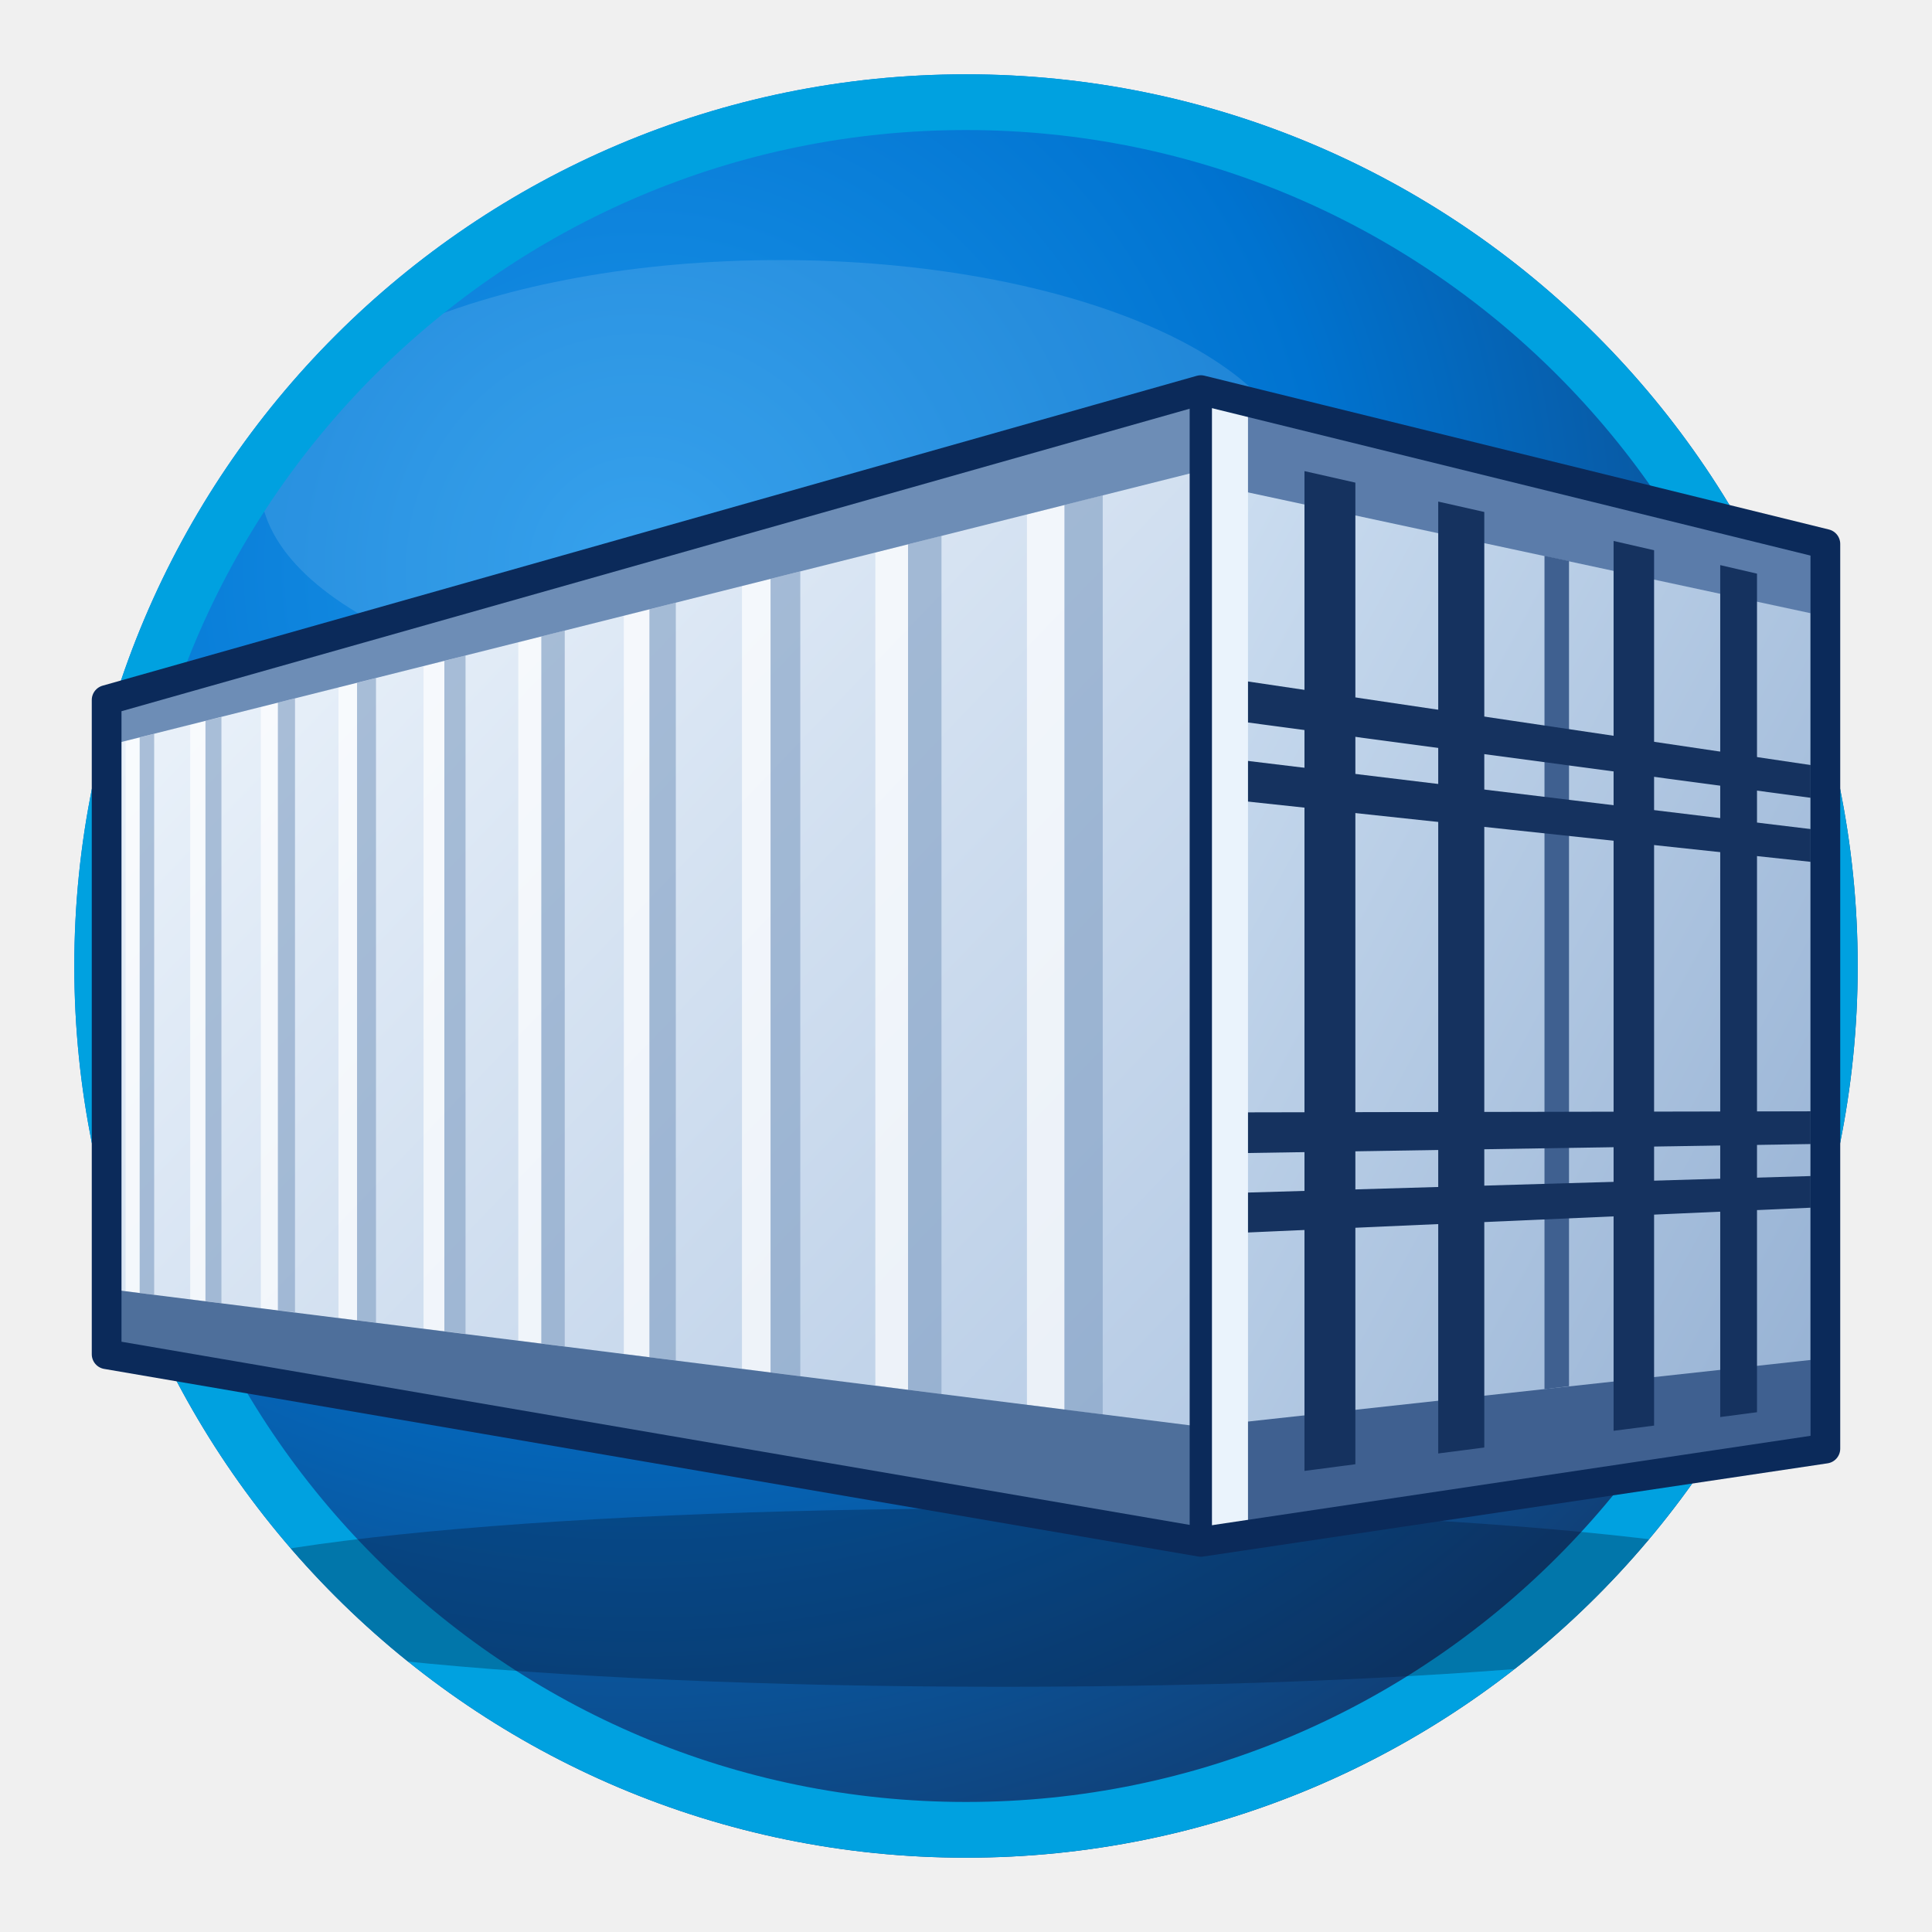
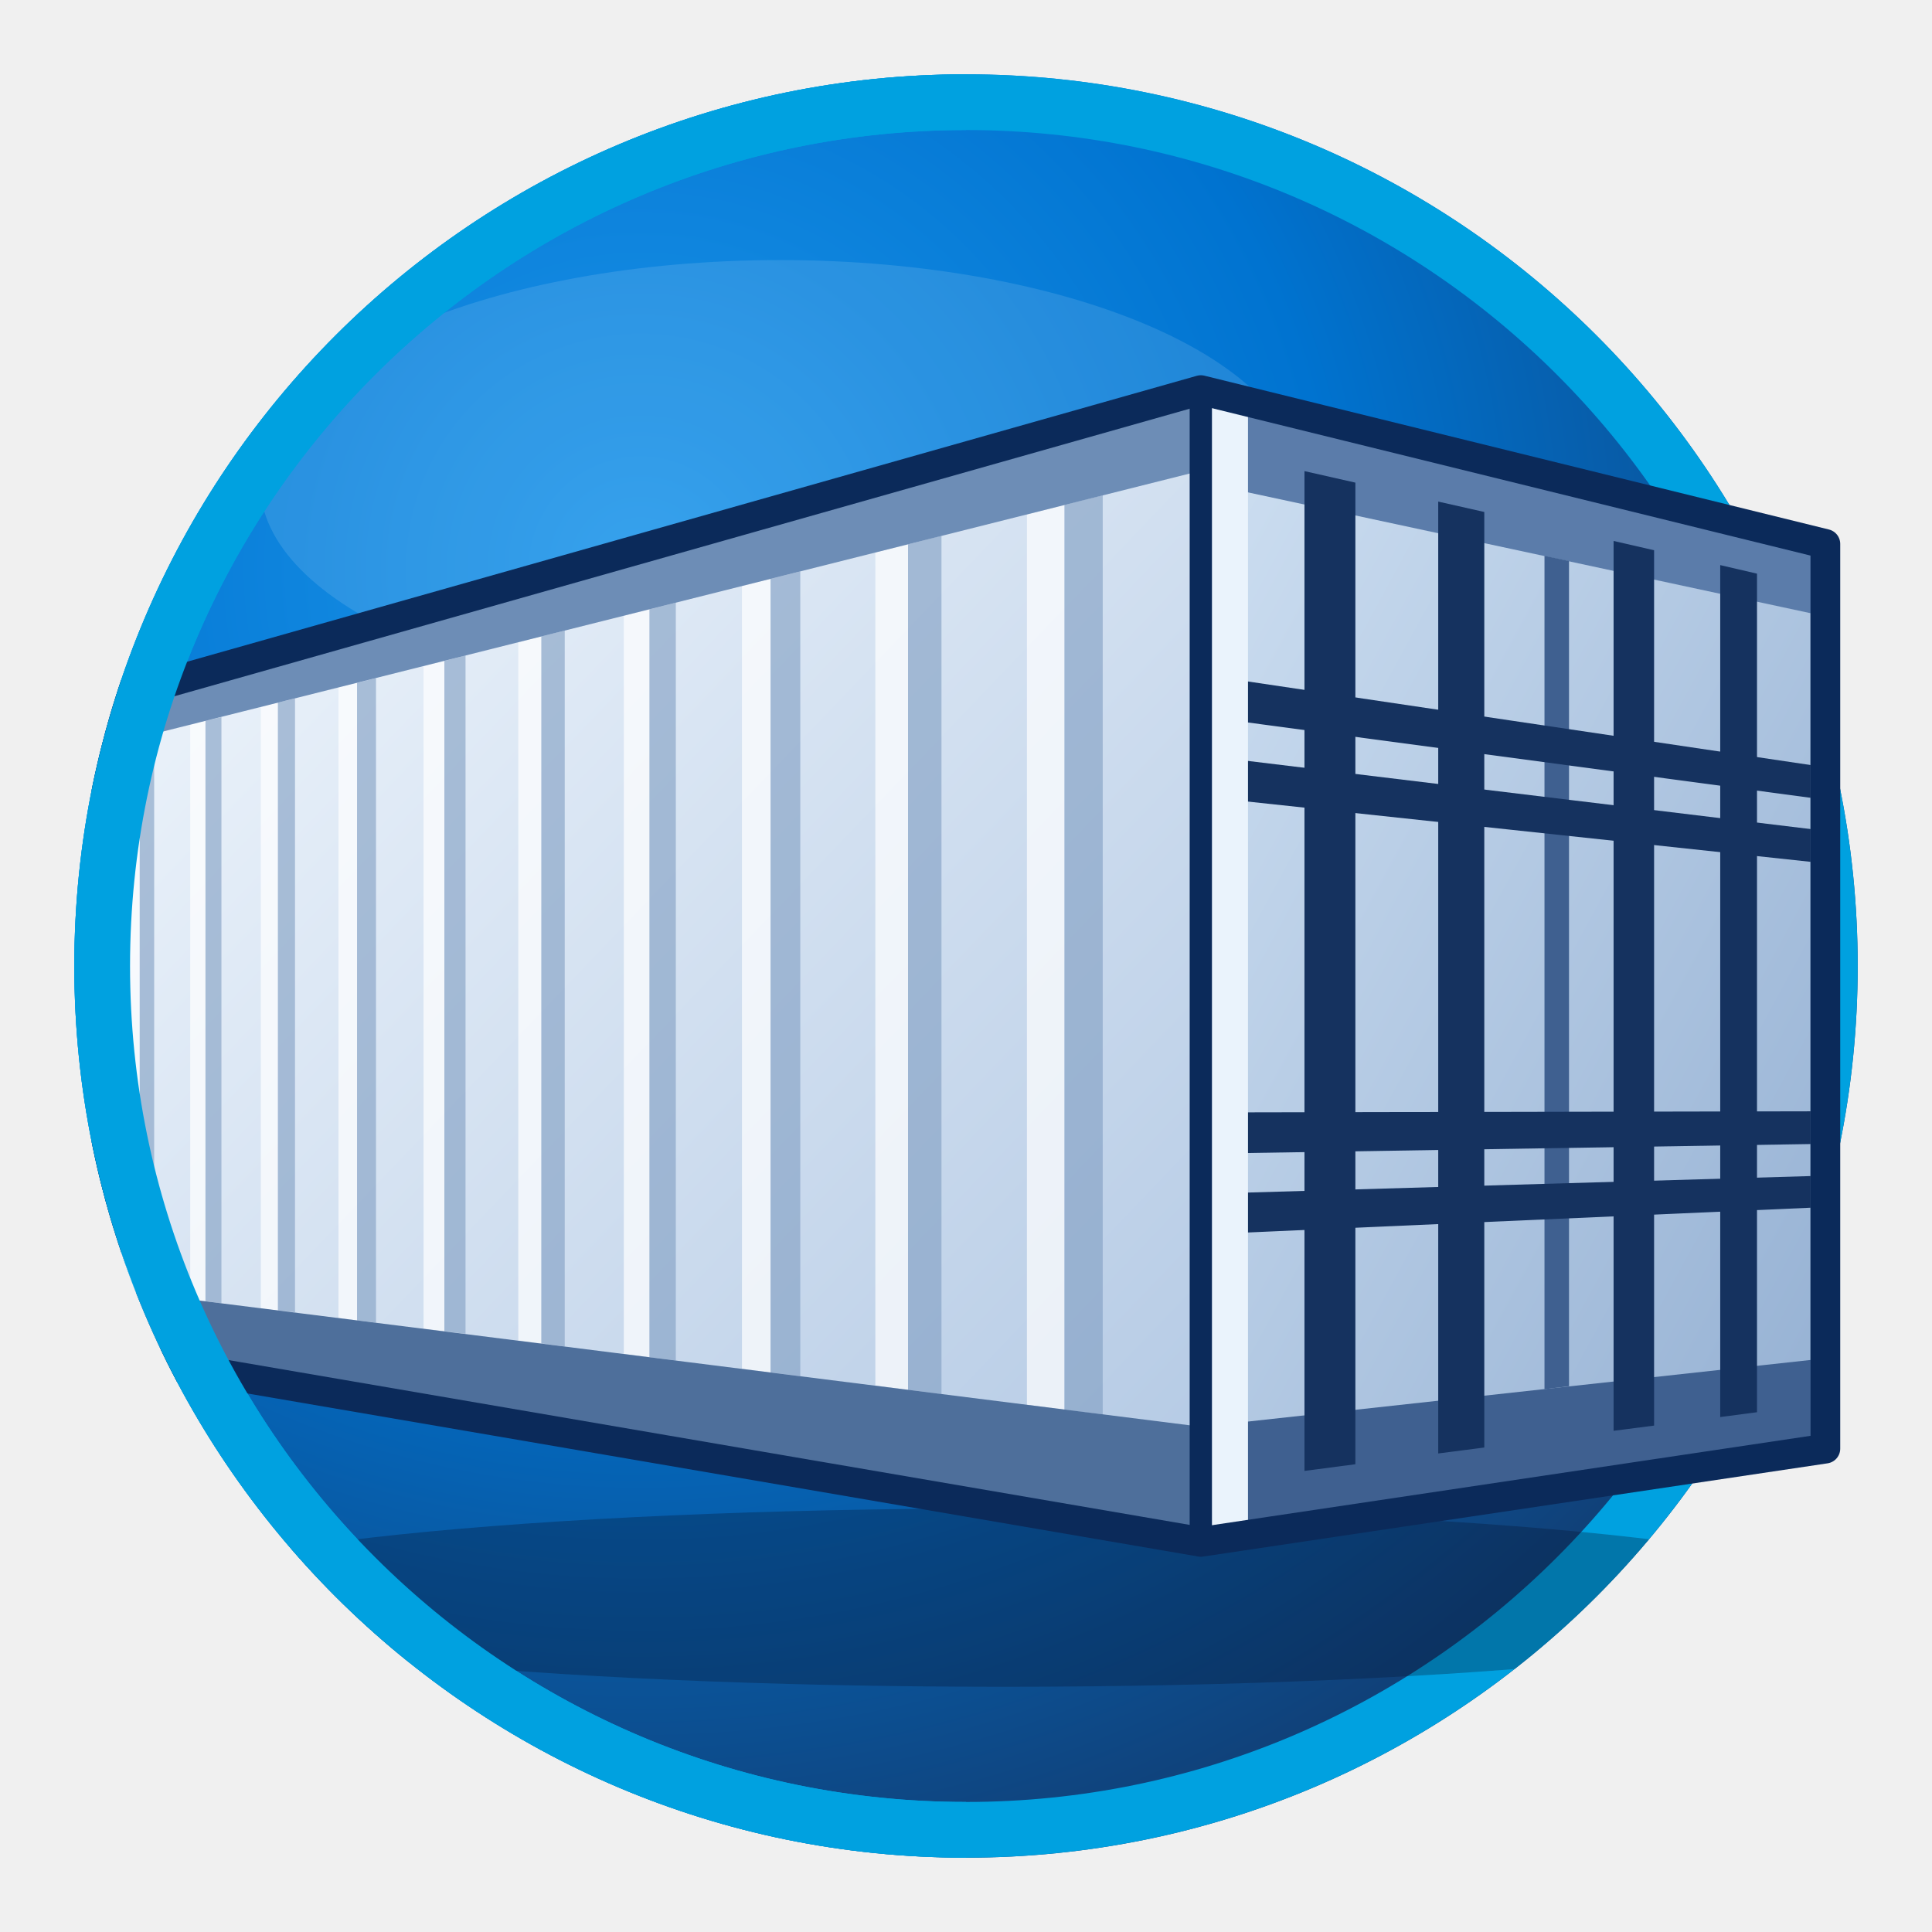
<svg xmlns="http://www.w3.org/2000/svg" viewBox="4 4 52 52" width="64" height="64">
  <defs>
    <radialGradient id="disc" cx="0.32" cy="0.28" r="0.85">
      <stop offset="0" stop-color="#1c95ea" />
      <stop offset="0.45" stop-color="#0073d0" />
      <stop offset="1" stop-color="#15325f" />
    </radialGradient>
    <linearGradient id="side" x1="0" y1="0" x2="1" y2="1">
      <stop offset="0" stop-color="#f4f9fe" />
      <stop offset="1" stop-color="#b3c9e4" />
    </linearGradient>
    <linearGradient id="door" x1="0" y1="0" x2="1" y2="1">
      <stop offset="0" stop-color="#cfe0f2" />
      <stop offset="1" stop-color="#93afd2" />
    </linearGradient>
    <clipPath id="inside">
      <circle cx="30" cy="30" r="24" />
    </clipPath>
+     <clipPath id="body">
+       <circle cx="30" cy="30" r="24" />
+       <rect x="30" y="0" width="30" height="60" />
+     </clipPath>
+     <clipPath id="lefthalf">
+       <rect x="0" y="0" width="30" height="60" />
+     </clipPath>
  </defs>
  <circle cx="30" cy="30" r="24" fill="url(#disc)" />
  <ellipse cx="25" cy="17" rx="14" ry="6" fill="#ffffff" opacity="0.12" />
  <circle cx="30" cy="30" r="23.25" fill="none" stroke="#00a1e0" stroke-width="1.5" />
  <ellipse cx="31.0" cy="47.0" rx="23" ry="2.4" fill="#04102a" opacity="0.3" clip-path="url(#inside)" />
-   <polygon points="6.87,22.84 36.32,14.50 36.32,45.50 6.87,40.45" fill="url(#side)" />
-   <polygon points="7.38,23.94 7.76,23.85 7.76,38.80 7.38,38.75" fill="#ffffff" opacity="0.7" />
-   <polygon points="7.76,23.85 8.15,23.75 8.15,38.85 7.76,38.80" fill="#7f9cc2" opacity="0.6" />
-   <polygon points="9.12,23.51 9.53,23.40 9.53,39.02 9.12,38.97" fill="#ffffff" opacity="0.7" />
-   <polygon points="9.53,23.40 9.96,23.30 9.96,39.08 9.53,39.02" fill="#7f9cc2" opacity="0.6" />
-   <polygon points="11.02,23.03 11.48,22.91 11.48,39.27 11.02,39.21" fill="#ffffff" opacity="0.7" />
-   <polygon points="11.48,22.91 11.94,22.80 11.94,39.32 11.48,39.27" fill="#7f9cc2" opacity="0.6" />
-   <polygon points="13.11,22.50 13.61,22.38 13.61,39.54 13.11,39.47" fill="#ffffff" opacity="0.7" />
-   <polygon points="13.61,22.38 14.12,22.25 14.12,39.60 13.61,39.54" fill="#7f9cc2" opacity="0.6" />
-   <polygon points="15.40,21.93 15.96,21.79 15.96,39.83 15.40,39.76" fill="#ffffff" opacity="0.7" />
-   <polygon points="15.96,21.79 16.53,21.64 16.53,39.90 15.96,39.83" fill="#7f9cc2" opacity="0.6" />
-   <polygon points="17.95,21.29 18.57,21.13 18.57,40.16 17.95,40.08" fill="#ffffff" opacity="0.7" />
-   <polygon points="18.57,21.13 19.20,20.97 19.20,40.24 18.57,40.16" fill="#7f9cc2" opacity="0.6" />
-   <polygon points="20.79,20.57 21.48,20.40 21.48,40.53 20.79,40.44" fill="#ffffff" opacity="0.7" />
-   <polygon points="21.48,20.40 22.19,20.22 22.19,40.62 21.48,40.53" fill="#7f9cc2" opacity="0.6" />
-   <polygon points="23.97,19.77 24.74,19.58 24.74,40.94 23.97,40.84" fill="#ffffff" opacity="0.7" />
-   <polygon points="24.74,19.58 25.54,19.38 25.54,41.04 24.74,40.94" fill="#7f9cc2" opacity="0.6" />
-   <polygon points="27.56,18.87 28.44,18.65 28.44,41.41 27.56,41.29" fill="#ffffff" opacity="0.7" />
-   <polygon points="28.44,18.65 29.34,18.42 29.34,41.52 28.44,41.41" fill="#7f9cc2" opacity="0.6" />
-   <polygon points="31.64,17.85 32.65,17.59 32.65,41.94 31.64,41.81" fill="#ffffff" opacity="0.7" />
-   <polygon points="32.65,17.59 33.68,17.33 33.68,42.07 32.65,41.94" fill="#7f9cc2" opacity="0.6" />
-   <polygon points="6.87,22.84 36.32,14.50 36.32,16.67 6.87,24.07" fill="#6d8db6" />
-   <polygon points="6.87,38.69 36.32,42.40 36.32,45.50 6.87,40.45" fill="#4e6f9b" />
-   <polygon points="6.87,22.84 7.07,22.78 7.07,40.48 6.87,40.45" fill="#6d8db6" />
-   <polygon points="36.32,14.50 53.13,18.64 53.13,42.99 36.32,45.50" fill="url(#door)" />
-   <polygon points="36.32,14.50 53.13,18.64 53.13,20.59 36.32,16.98" fill="#5b7caa" />
-   <polygon points="36.32,42.40 53.13,40.56 53.13,42.99 36.32,45.50" fill="#3f6090" />
-   <polygon points="45.57,18.96 46.23,19.10 46.23,41.31 45.57,41.39" fill="#3f6090" />
-   <polygon points="39.11,16.68 40.48,16.99 40.48,43.41 39.11,43.59" fill="#15325f" />
-   <polygon points="42.71,17.50 43.95,17.78 43.95,42.96 42.71,43.12" fill="#15325f" />
-   <polygon points="47.43,18.56 48.52,18.81 48.52,42.37 47.43,42.51" fill="#15325f" />
-   <polygon points="50.30,19.21 51.29,19.44 51.29,42.01 50.30,42.14" fill="#15325f" />
-   <polygon points="37.17,22.28 52.86,24.61 52.86,25.49 37.17,23.39" fill="#15325f" />
-   <polygon points="37.17,24.43 52.86,26.33 52.86,27.21 37.17,25.53" fill="#15325f" />
-   <polygon points="37.17,33.94 52.86,33.91 52.86,34.79 37.17,35.04" fill="#15325f" />
-   <polygon points="37.17,36.11 52.86,35.65 52.86,36.50 37.17,37.19" fill="#15325f" />
-   <polygon points="36.32,14.50 37.59,14.81 37.59,45.31 36.32,45.50" fill="#eaf3fc" />
-   <polygon points="52.73,18.54 53.13,18.64 53.13,42.99 52.73,43.05" fill="#4e6f9b" />
-   <polygon points="6.87,22.84 36.32,14.50 53.13,18.64 53.13,42.99 36.32,45.50 6.87,40.45" fill="none" stroke="#0b2a5a" stroke-width="0.8" stroke-linejoin="round" />
-   <line x1="36.32" y1="14.50" x2="36.32" y2="45.50" stroke="#0b2a5a" stroke-width="0.6" />
+   <g clip-path="url(#body)">
+     <polygon points="6.87,22.84 36.32,14.50 36.32,45.50 6.87,40.45" fill="url(#side)" />
+     <polygon points="7.38,23.94 7.76,23.85 7.76,38.80 7.38,38.75" fill="#ffffff" opacity="0.7" />
+     <polygon points="7.76,23.85 8.15,23.75 8.15,38.85 7.76,38.80" fill="#7f9cc2" opacity="0.6" />
+     <polygon points="9.12,23.51 9.53,23.40 9.53,39.02 9.12,38.97" fill="#ffffff" opacity="0.7" />
+     <polygon points="9.53,23.40 9.96,23.30 9.96,39.08 9.53,39.02" fill="#7f9cc2" opacity="0.6" />
+     <polygon points="11.02,23.03 11.48,22.91 11.48,39.27 11.02,39.21" fill="#ffffff" opacity="0.7" />
+     <polygon points="11.48,22.91 11.94,22.80 11.94,39.32 11.48,39.27" fill="#7f9cc2" opacity="0.6" />
+     <polygon points="13.11,22.50 13.61,22.38 13.61,39.54 13.11,39.47" fill="#ffffff" opacity="0.7" />
+     <polygon points="13.61,22.38 14.12,22.25 14.12,39.60 13.61,39.54" fill="#7f9cc2" opacity="0.6" />
+     <polygon points="15.40,21.93 15.96,21.79 15.96,39.83 15.40,39.76" fill="#ffffff" opacity="0.7" />
+     <polygon points="15.96,21.79 16.53,21.64 16.53,39.90 15.96,39.83" fill="#7f9cc2" opacity="0.6" />
+     <polygon points="17.95,21.29 18.57,21.13 18.57,40.16 17.95,40.08" fill="#ffffff" opacity="0.7" />
+     <polygon points="18.57,21.13 19.20,20.97 19.20,40.24 18.57,40.16" fill="#7f9cc2" opacity="0.6" />
+     <polygon points="20.79,20.57 21.48,20.40 21.48,40.53 20.79,40.44" fill="#ffffff" opacity="0.7" />
+     <polygon points="21.48,20.40 22.19,20.22 22.19,40.62 21.48,40.53" fill="#7f9cc2" opacity="0.6" />
+     <polygon points="23.97,19.77 24.74,19.58 24.74,40.94 23.97,40.84" fill="#ffffff" opacity="0.7" />
+     <polygon points="24.74,19.58 25.54,19.38 25.54,41.04 24.74,40.94" fill="#7f9cc2" opacity="0.6" />
+     <polygon points="27.56,18.87 28.44,18.65 28.44,41.41 27.56,41.29" fill="#ffffff" opacity="0.7" />
+     <polygon points="28.44,18.65 29.34,18.42 29.34,41.52 28.44,41.41" fill="#7f9cc2" opacity="0.6" />
+     <polygon points="31.64,17.85 32.65,17.59 32.65,41.94 31.64,41.81" fill="#ffffff" opacity="0.7" />
+     <polygon points="32.65,17.59 33.68,17.33 33.68,42.07 32.65,41.94" fill="#7f9cc2" opacity="0.6" />
+     <polygon points="6.87,22.84 36.32,14.50 36.32,16.67 6.87,24.07" fill="#6d8db6" />
+     <polygon points="6.87,38.69 36.32,42.40 36.32,45.50 6.87,40.45" fill="#4e6f9b" />
+     <polygon points="6.87,22.84 7.07,22.78 7.07,40.48 6.87,40.45" fill="#6d8db6" />
+     <polygon points="36.32,14.50 53.13,18.64 53.13,42.99 36.32,45.50" fill="url(#door)" />
+     <polygon points="36.32,14.50 53.13,18.64 53.13,20.59 36.32,16.98" fill="#5b7caa" />
+     <polygon points="36.32,42.40 53.13,40.56 53.13,42.99 36.32,45.50" fill="#3f6090" />
+     <polygon points="45.57,18.96 46.23,19.10 46.23,41.31 45.57,41.39" fill="#3f6090" />
+     <polygon points="39.11,16.68 40.48,16.99 40.48,43.41 39.11,43.59" fill="#15325f" />
+     <polygon points="42.71,17.50 43.95,17.78 43.95,42.96 42.71,43.12" fill="#15325f" />
+     <polygon points="47.43,18.56 48.52,18.81 48.52,42.37 47.43,42.51" fill="#15325f" />
+     <polygon points="50.30,19.21 51.29,19.44 51.29,42.01 50.30,42.14" fill="#15325f" />
+     <polygon points="37.17,22.28 52.86,24.61 52.86,25.49 37.17,23.39" fill="#15325f" />
+     <polygon points="37.17,24.43 52.86,26.33 52.86,27.21 37.17,25.53" fill="#15325f" />
+     <polygon points="37.17,33.94 52.86,33.91 52.86,34.79 37.17,35.04" fill="#15325f" />
+     <polygon points="37.17,36.11 52.86,35.65 52.86,36.50 37.17,37.19" fill="#15325f" />
+     <polygon points="36.32,14.50 37.59,14.81 37.59,45.31 36.32,45.50" fill="#eaf3fc" />
+     <polygon points="52.73,18.54 53.13,18.64 53.13,42.99 52.73,43.05" fill="#4e6f9b" />
+     <polygon points="6.87,22.84 36.32,14.50 53.13,18.64 53.13,42.99 36.32,45.50 6.87,40.45" fill="none" stroke="#0b2a5a" stroke-width="0.8" stroke-linejoin="round" />
+     <line x1="36.32" y1="14.50" x2="36.32" y2="45.50" stroke="#0b2a5a" stroke-width="0.6" />
+   </g>
+   <circle cx="30" cy="30" r="23.25" fill="none" stroke="#00a1e0" stroke-width="1.5" clip-path="url(#lefthalf)" />
</svg>
